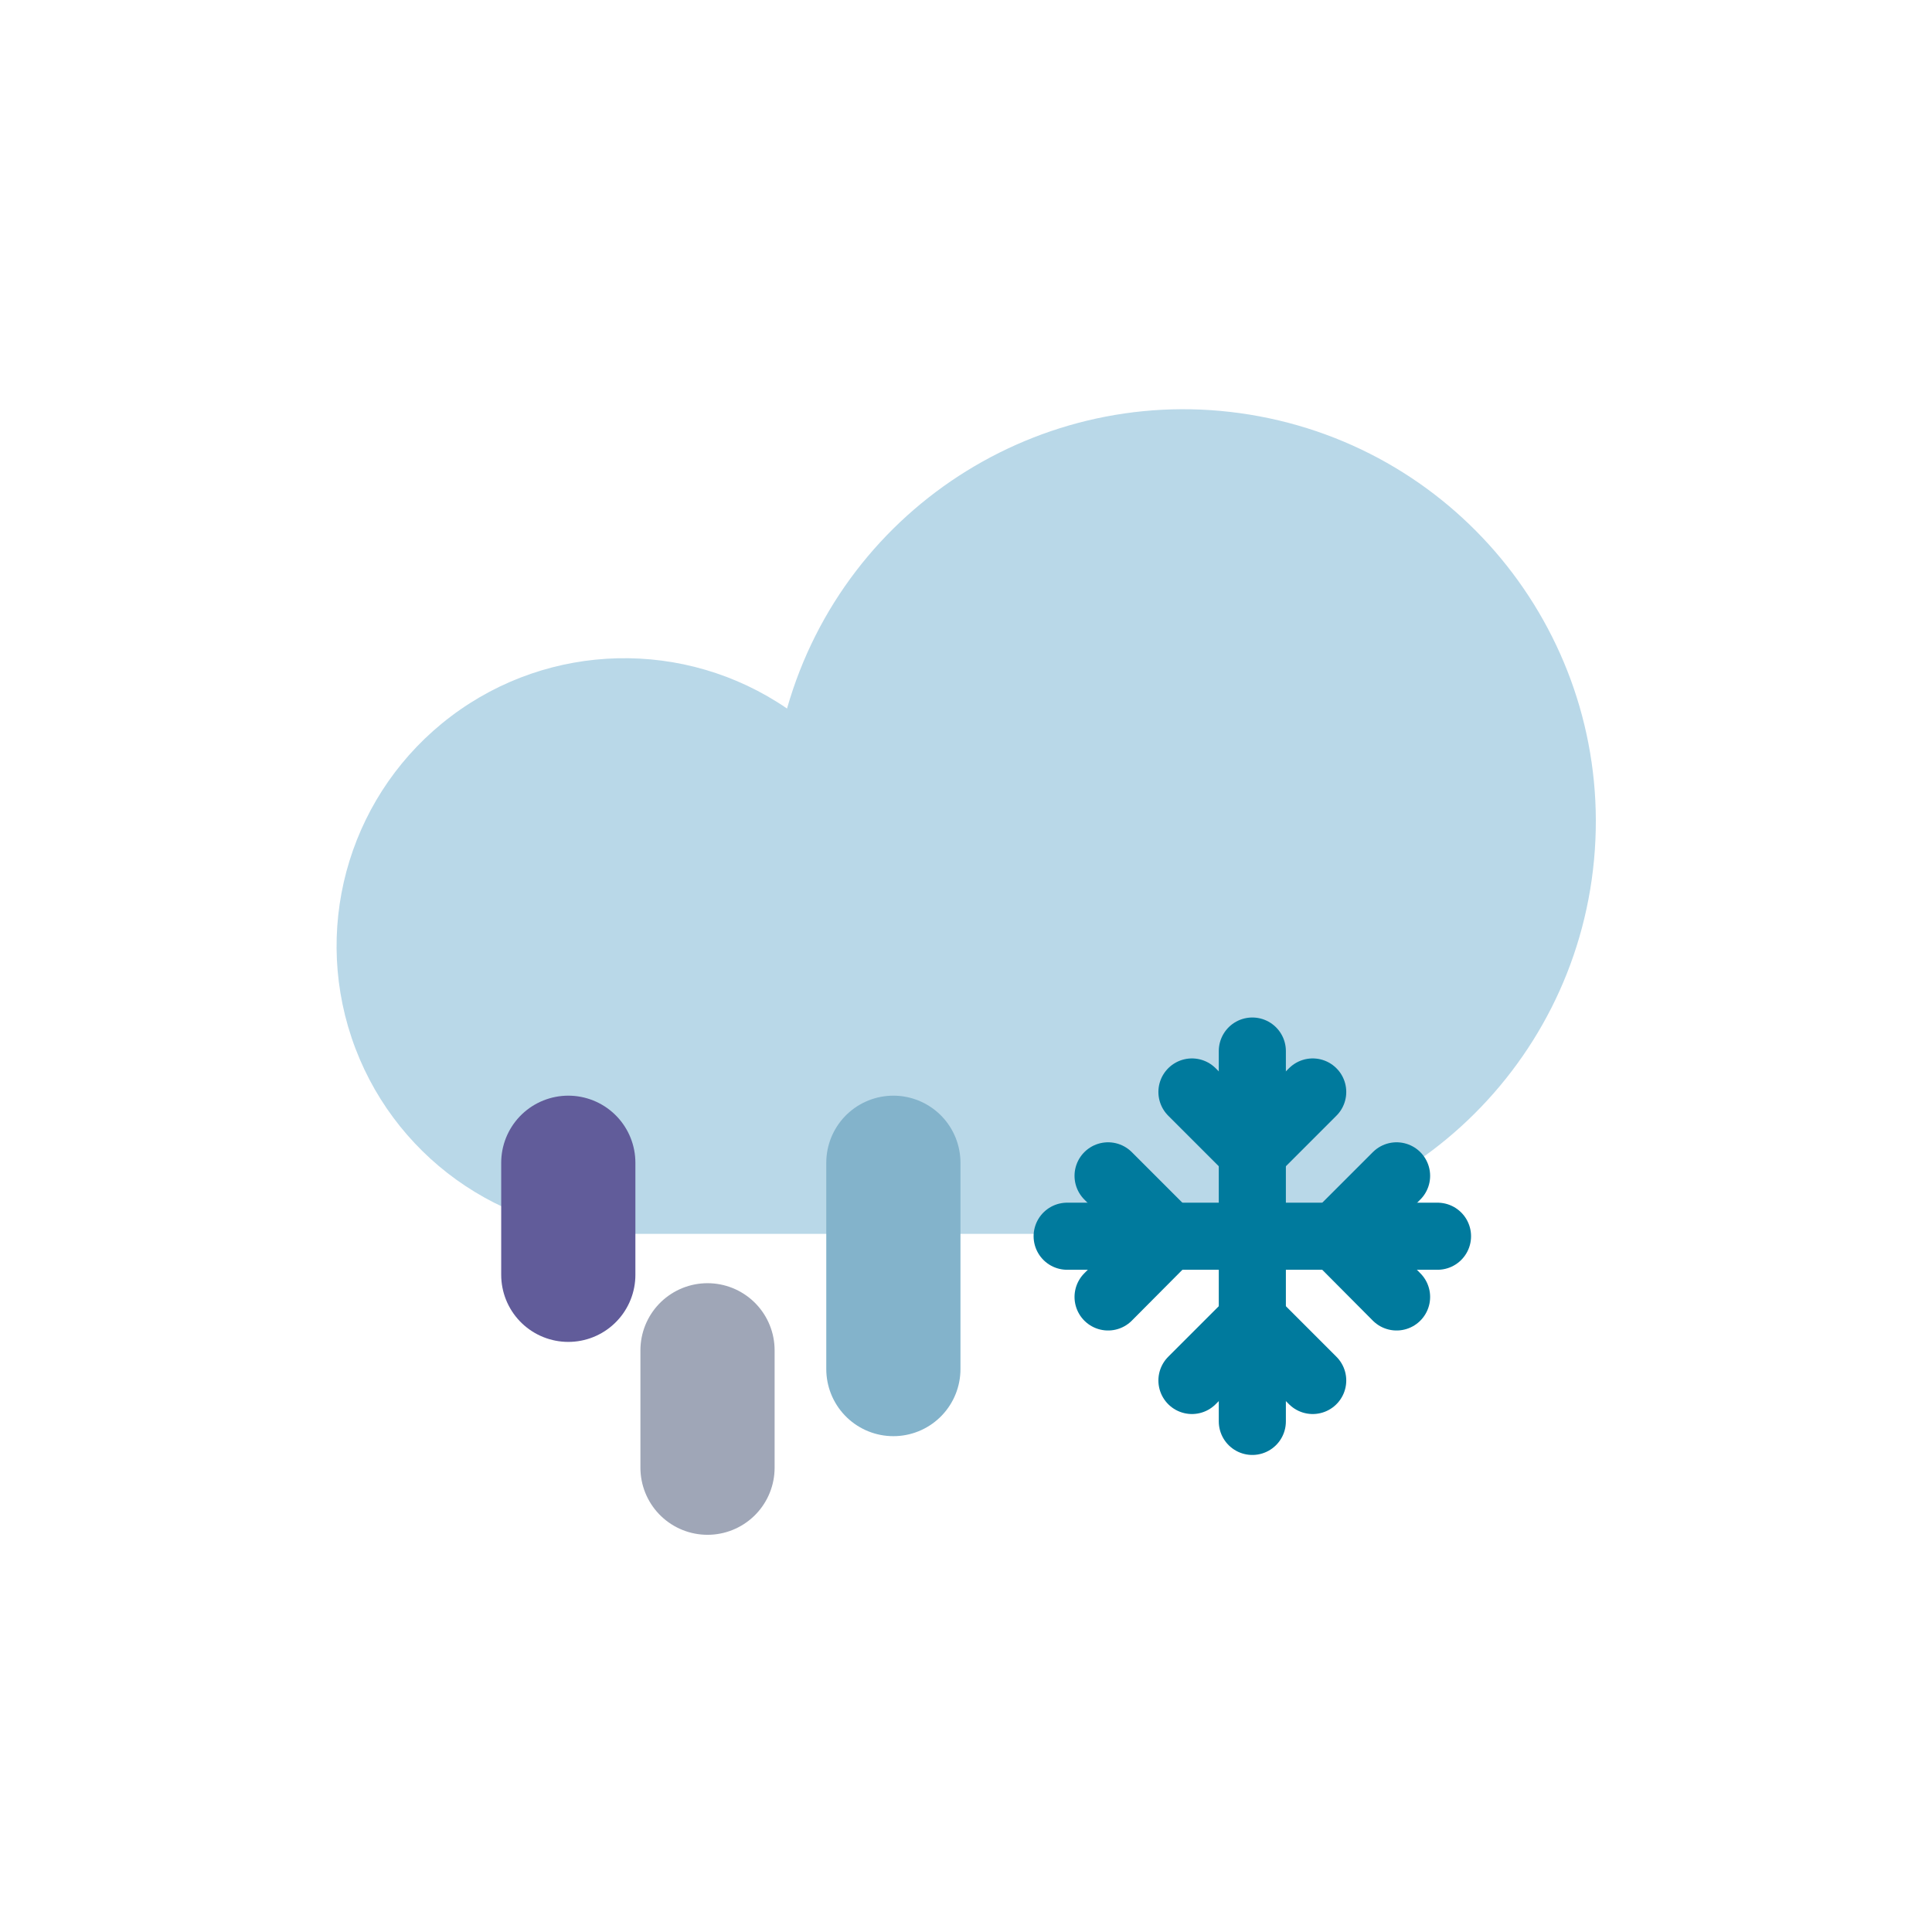
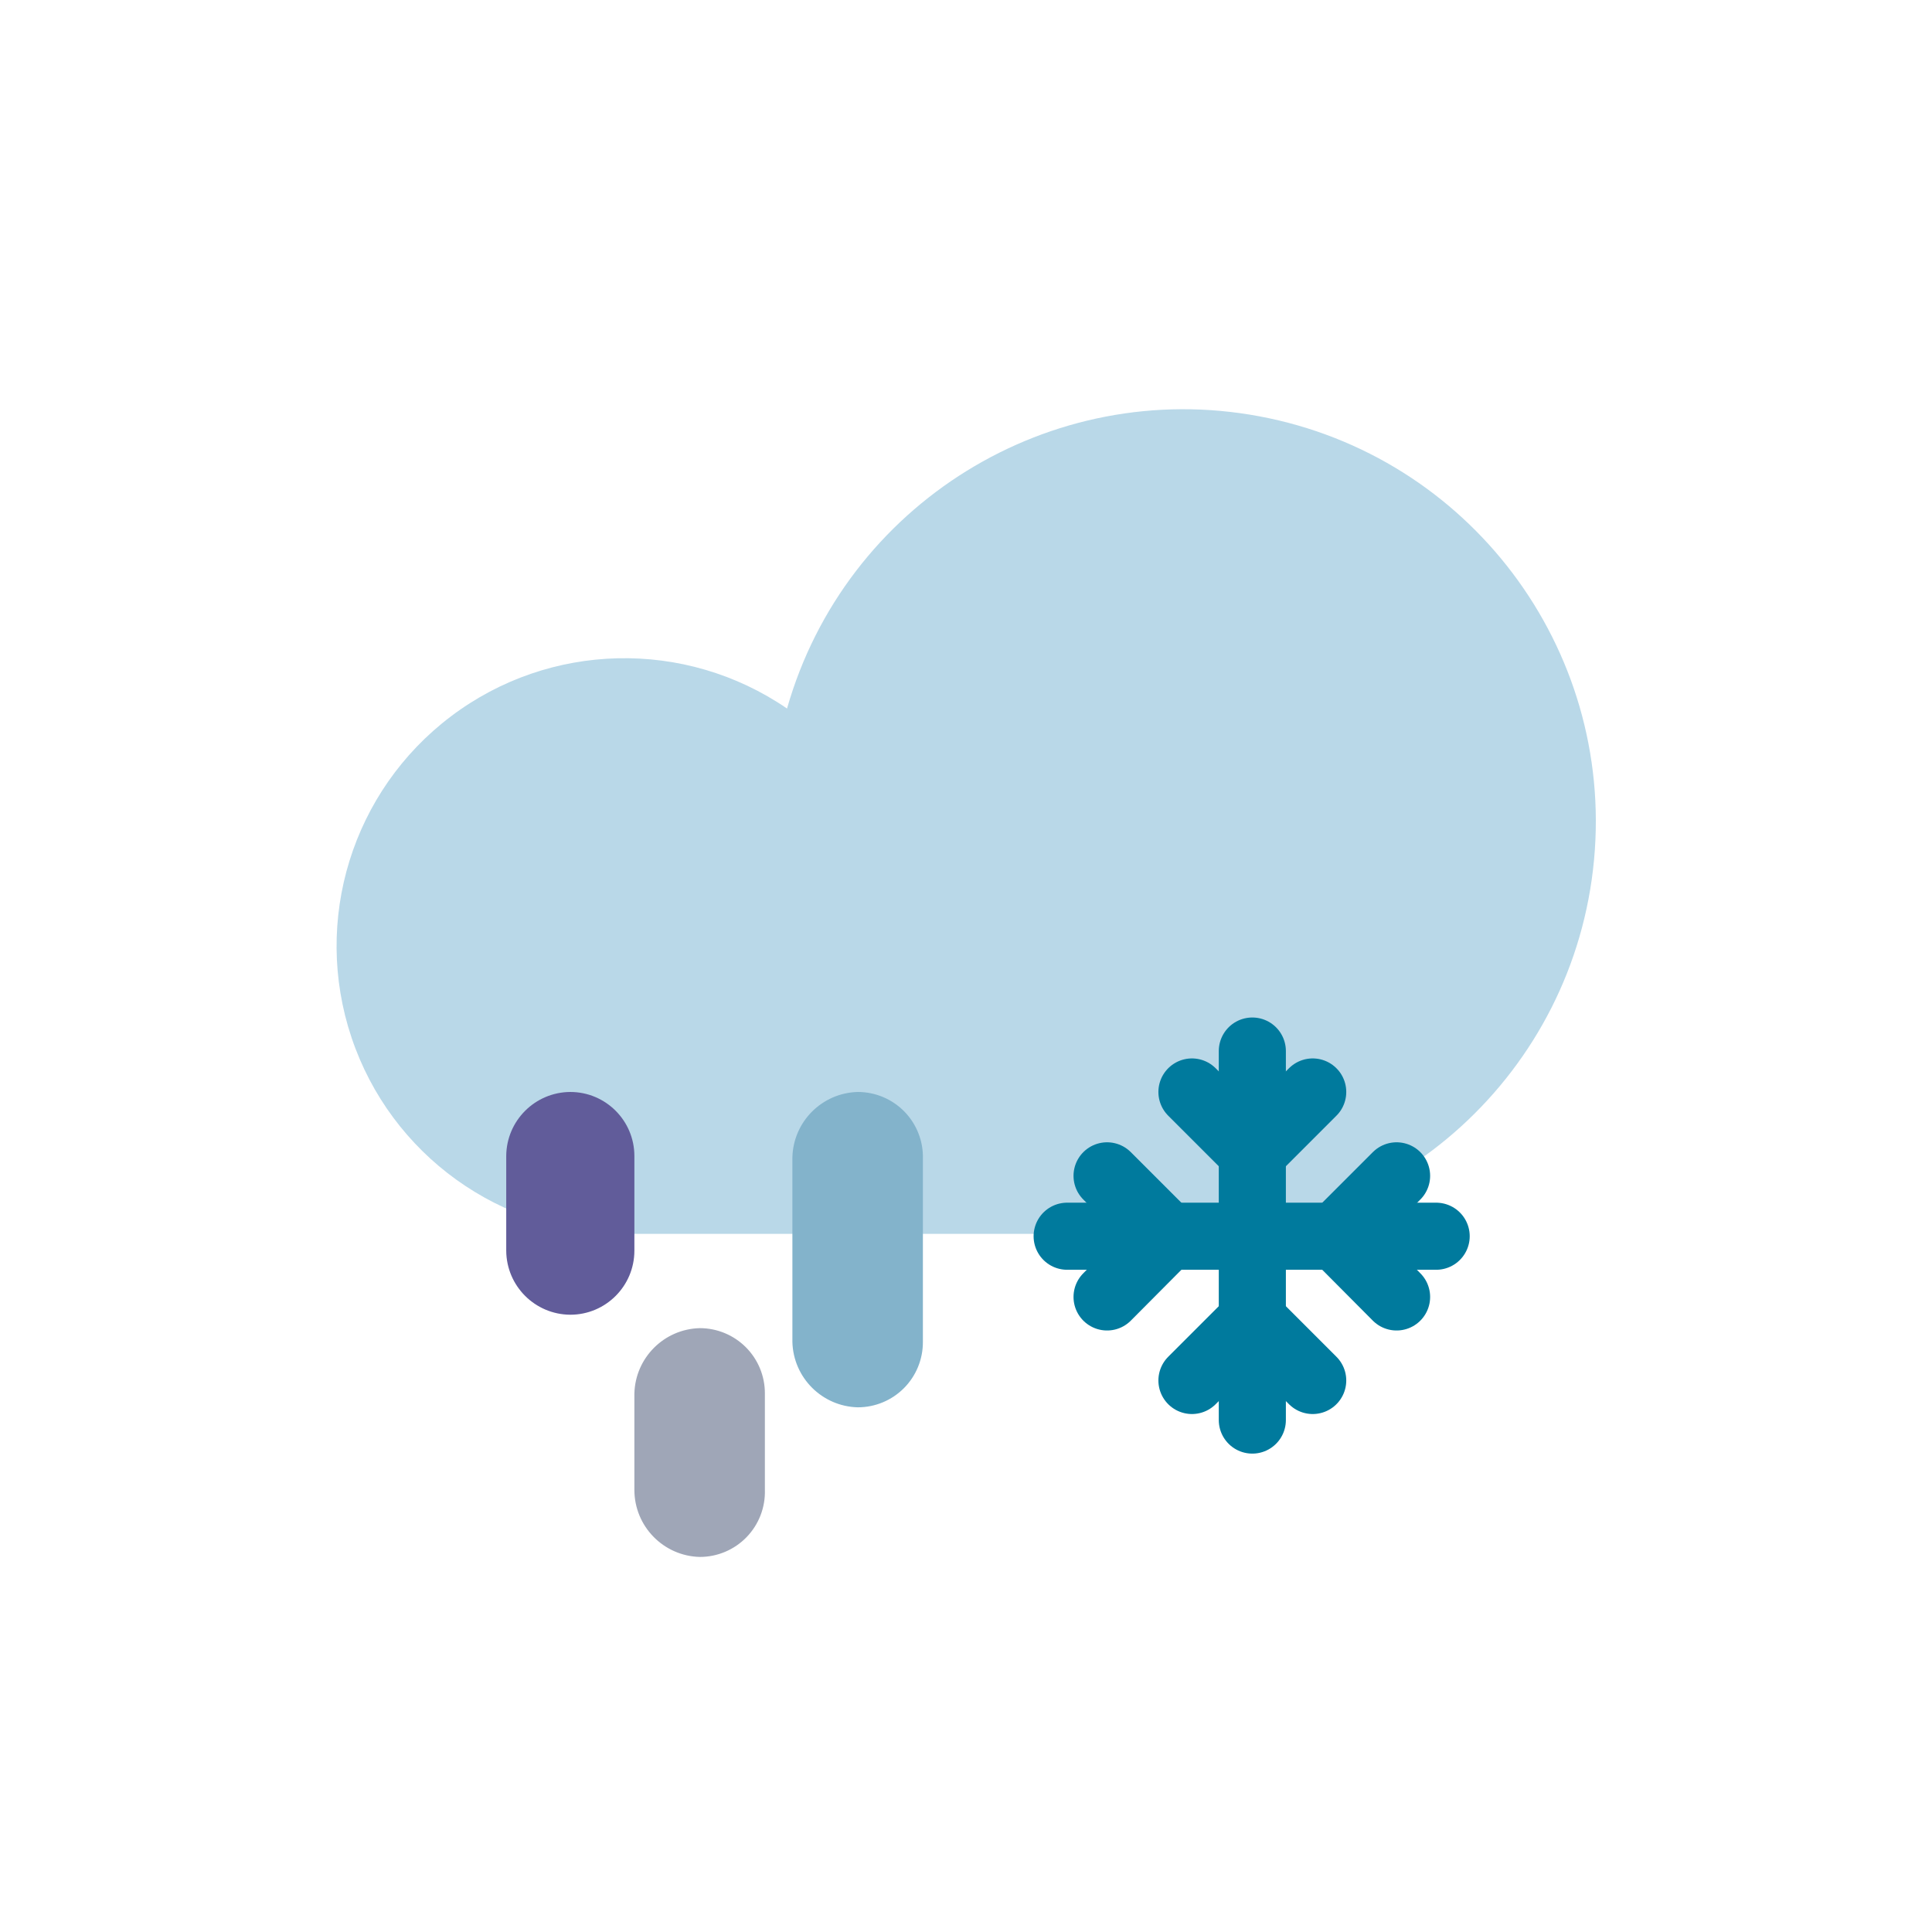
<svg xmlns="http://www.w3.org/2000/svg" viewBox="0 0 57.59 57.59">
  <path d="m35.27 36.78a12.29 12.29 0 1 0 -11.81-15.66 8.58 8.58 0 1 0 -4.85 15.66z" fill="#b9d8e8" />
-   <g fill="none" stroke-linecap="round" stroke-linejoin="round">
-     <path d="m37.33 31.33v11.04" stroke="#007a9d" stroke-width="2" />
-     <path d="m39.13 32.55-1.8 1.8-1.8-1.8" stroke="#007a9d" stroke-width="2" />
-     <path d="m35.53 41.15 1.8-1.8 1.8 1.8" stroke="#007a9d" stroke-width="2" />
-     <path d="m31.81 36.85h11.04" stroke="#007a9d" stroke-width="2" />
-     <path d="m33.03 35.05 1.8 1.8-1.8 1.81" stroke="#007a9d" stroke-width="2" />
-     <path d="m41.63 38.66-1.8-1.81 1.8-1.8" stroke="#007a9d" stroke-width="2" />
-     <path d="m26.63 40.81v-6.15" stroke="#83b3cb" stroke-width="4" />
-     <path d="m21.09 43.75v-3.5" stroke="#9fa6b7" stroke-width="4" />
-     <path d="m16.94 38v-3.34" stroke="#615c9a" stroke-width="4" />
+   <g fill="none" stroke="#007a9d" stroke-linecap="round" stroke-linejoin="round" stroke-width="2">
+     <path d="m37.33 31.33v11" />
+     <path d="m39.13 32.55-1.8 1.8-1.8-1.8" />
+     <path d="m35.53 41.15 1.8-1.8 1.8 1.8" />
+     <path d="m31.81 36.85h11" />
+     <path d="m33 35.05 1.8 1.8-1.8 1.81" />
+     <path d="m41.63 38.66-1.8-1.81 1.8-1.8" />
  </g>
+   <path d="m17 32.55a1.91 1.91 0 0 1 1.91 1.91v2.82a1.91 1.91 0 0 1 -1.91 1.91 1.92 1.92 0 0 1 -1.91-1.91v-2.82a1.92 1.92 0 0 1 1.91-1.91z" fill="#615c9a" />
+   <path d="m20.86 39.59a1.94 1.94 0 0 1 1.94 1.95v2.87a1.94 1.94 0 0 1 -1.94 2 2 2 0 0 1 -1.95-2v-2.87a2 2 0 0 1 1.95-1.95z" fill="#9fa6b7" />
+   <path d="m25.57 32.55a1.94 1.94 0 0 1 1.94 2v5.45a1.94 1.94 0 0 1 -1.94 1.95 2 2 0 0 1 -1.95-1.95v-5.5a2 2 0 0 1 1.95-1.95z" fill="#83b3cb" />
</svg>
